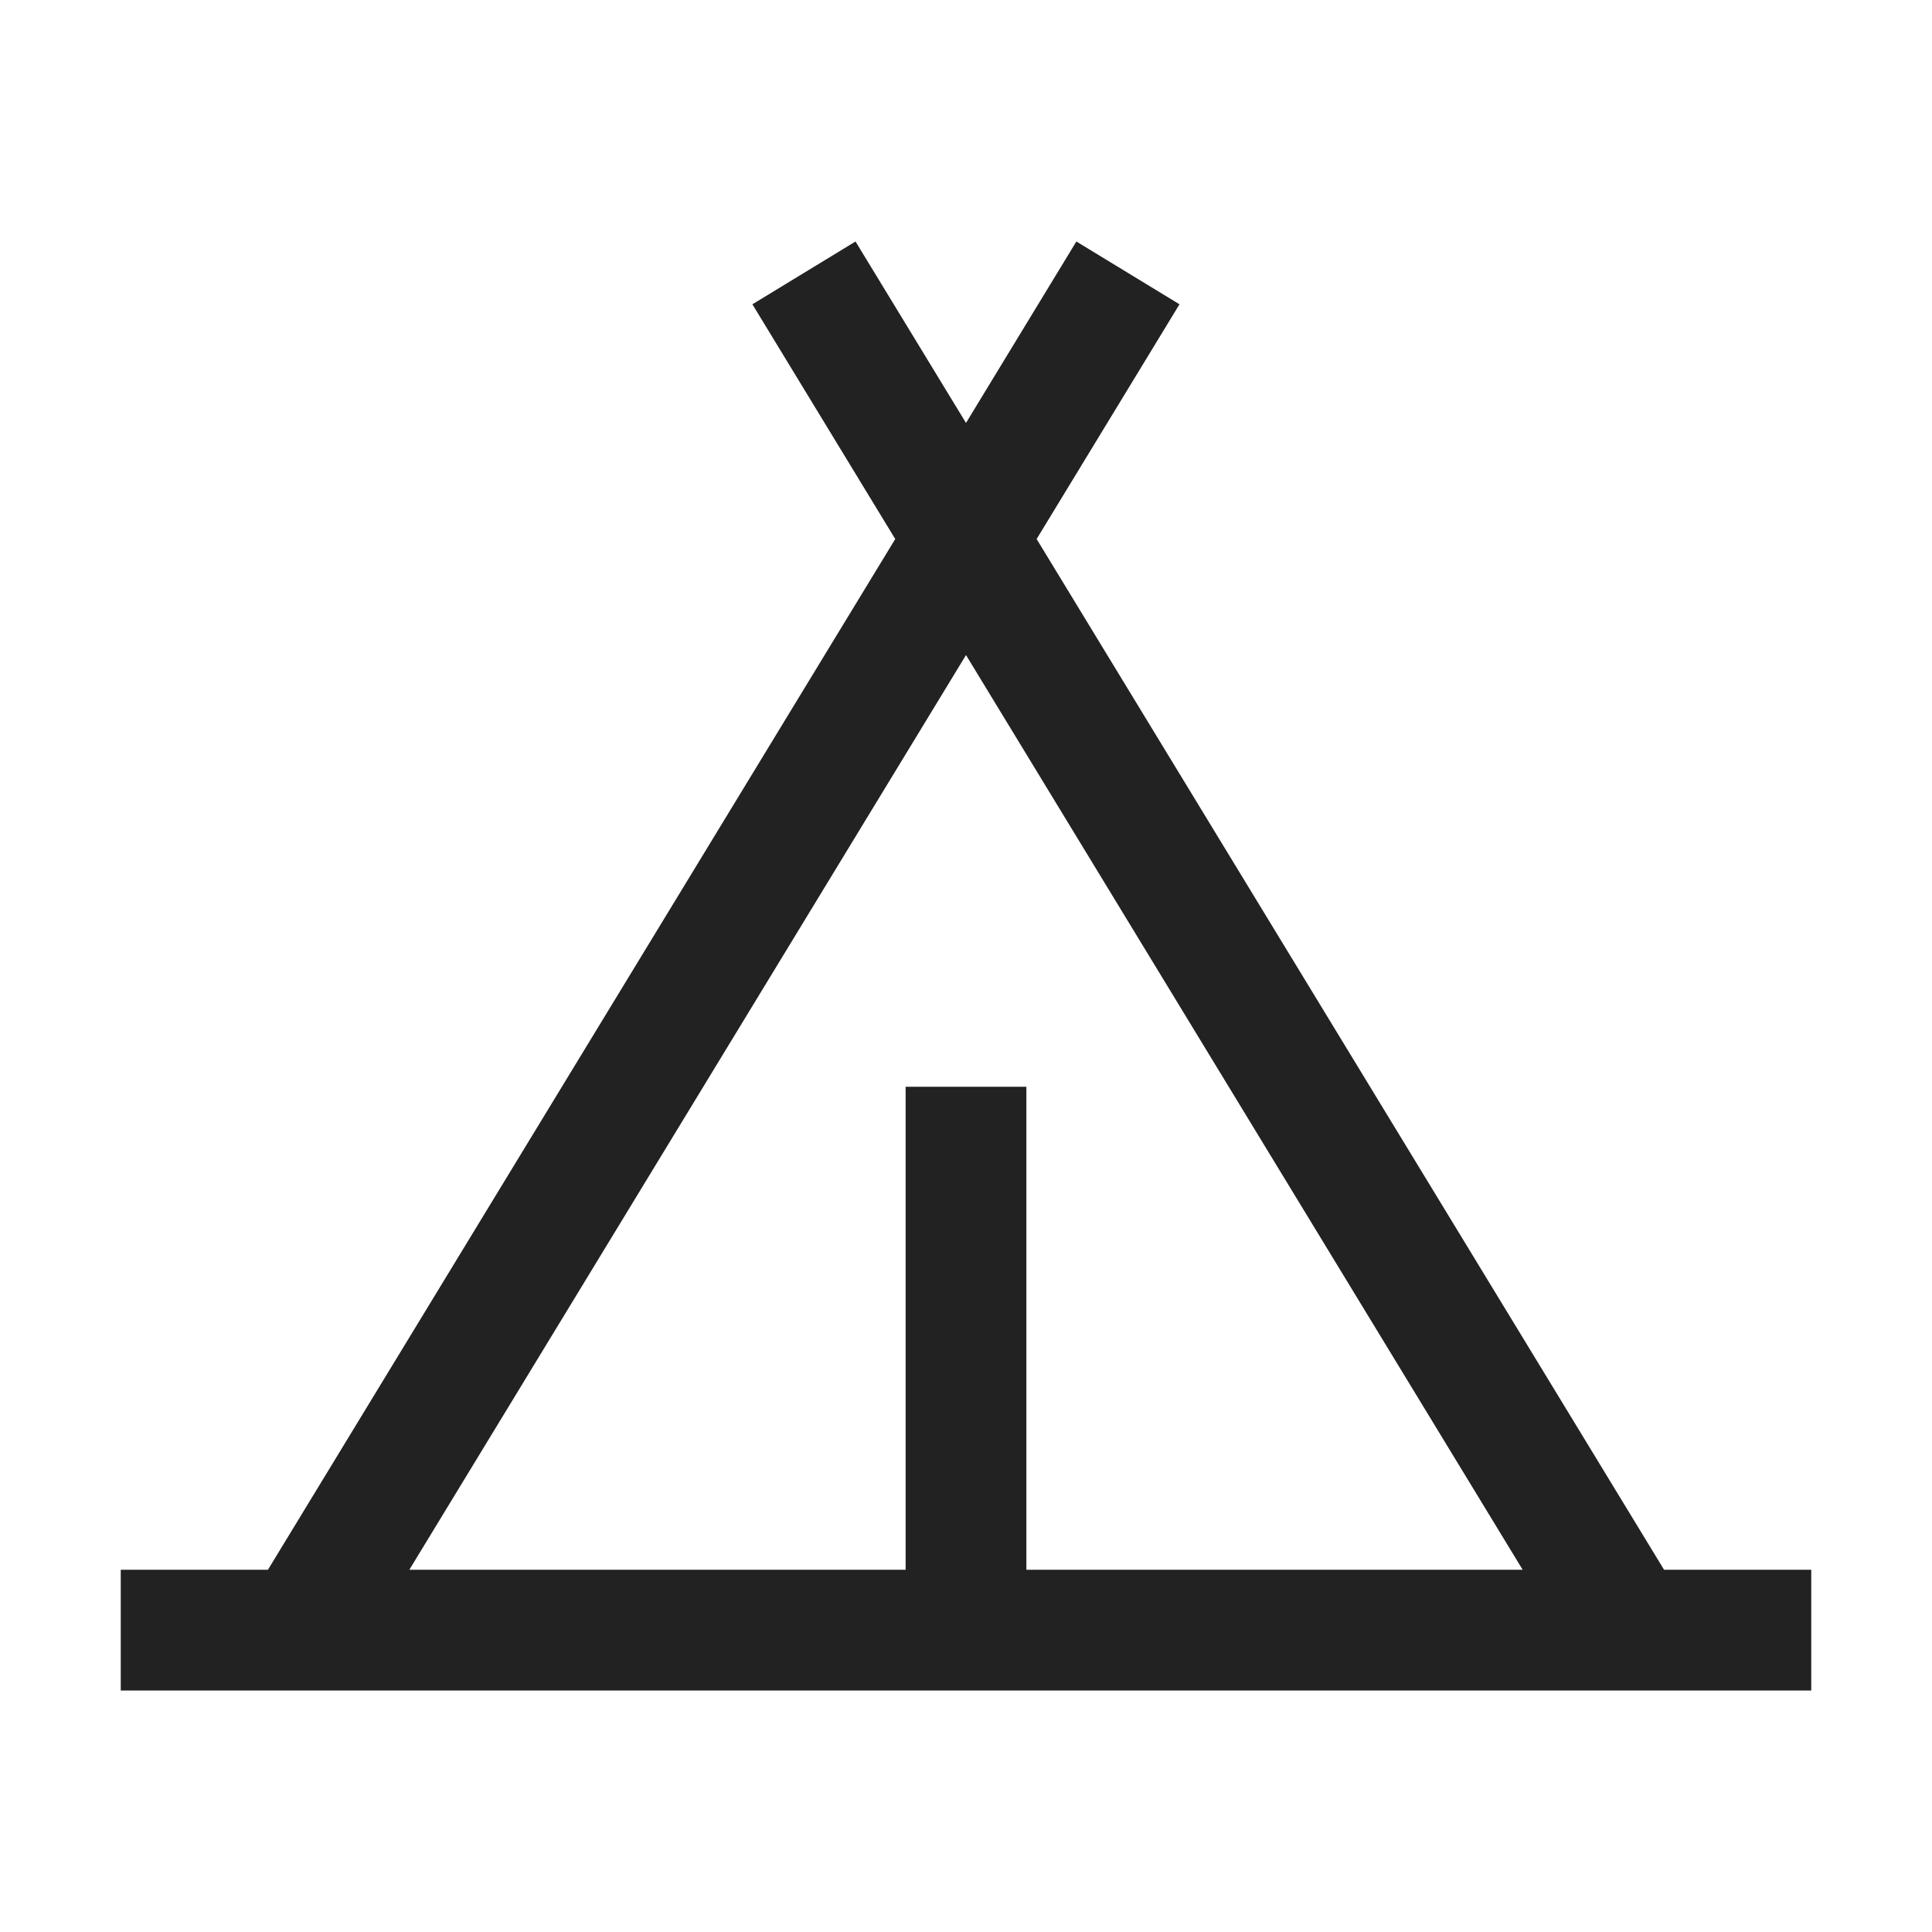
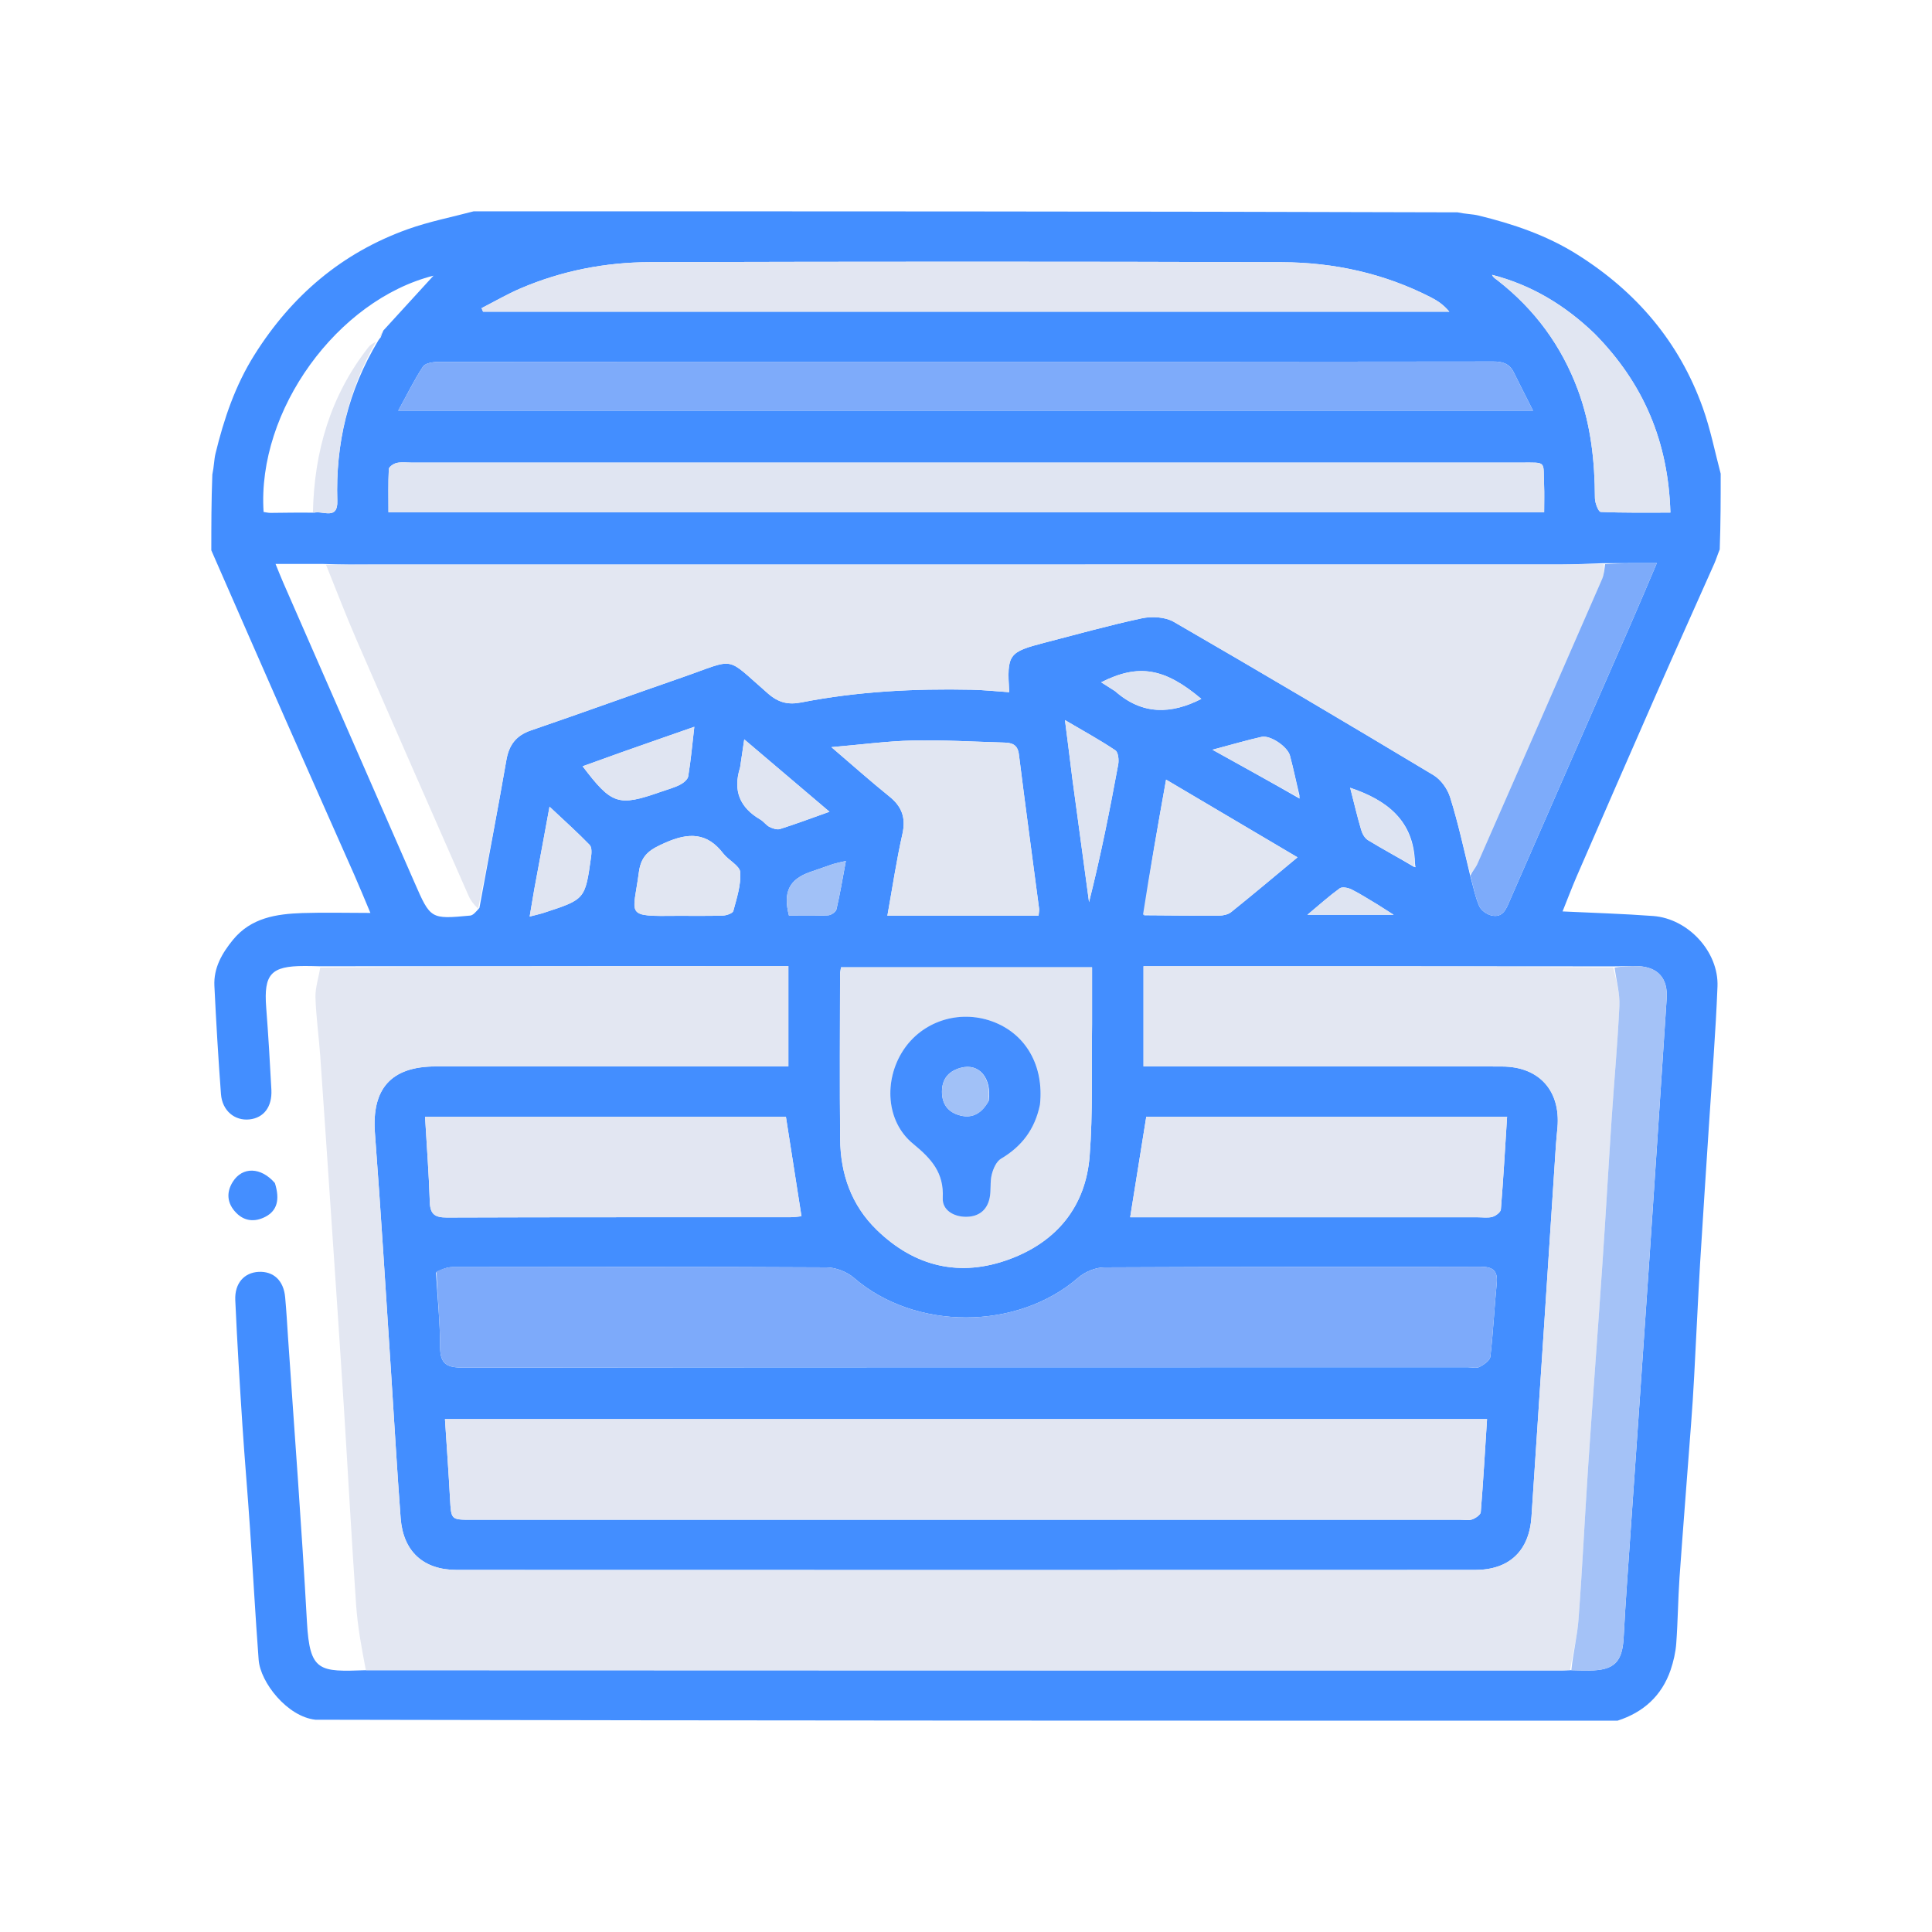
- <svg xmlns="http://www.w3.org/2000/svg" width="32" height="32" viewBox="0 0 32 32" fill="none">
-   <path fill-rule="evenodd" clip-rule="evenodd" d="M27.562 26L17.17 8.928l2.366-3.888L17.828 4L16 7.005L14.17 4l-1.708 1.04l2.366 3.888L4.438 26H2v2h28v-2zM16 10.85L25.22 26H17v-8h-2v8H6.78z" fill="#222" />
+ <svg xmlns="http://www.w3.org/2000/svg" width="100%" height="100%" viewBox="0 0 32 32" version="1.1" xml:space="preserve" style="fill-rule:evenodd;clip-rule:evenodd;stroke-linejoin:round;stroke-miterlimit:2;">
+   <g id="stash">
+     <path d="M3.5,9.115c-0,-0.408 -0,-0.816 0.017,-1.256c0.029,-0.137 0.028,-0.244 0.052,-0.345c0.14,-0.576 0.327,-1.131 0.647,-1.639c0.615,-0.978 1.447,-1.688 2.536,-2.078c0.354,-0.127 0.728,-0.2 1.094,-0.297c5.421,-0 10.842,-0 16.295,0.017c0.137,0.029 0.244,0.028 0.345,0.052c0.576,0.14 1.131,0.327 1.639,0.647c0.978,0.615 1.688,1.447 2.078,2.536c0.127,0.354 0.2,0.728 0.297,1.094c0,0.408 0,0.816 -0.016,1.254c-0.04,0.098 -0.06,0.168 -0.089,0.233c-0.318,0.716 -0.64,1.43 -0.955,2.147c-0.444,1.009 -0.883,2.02 -1.323,3.031c-0.084,0.195 -0.159,0.393 -0.236,0.585c0.519,0.025 1.012,0.039 1.503,0.076c0.576,0.044 1.085,0.591 1.063,1.167c-0.03,0.765 -0.092,1.528 -0.141,2.292c-0.049,0.764 -0.101,1.528 -0.147,2.292c-0.037,0.628 -0.065,1.257 -0.099,1.885c-0.014,0.258 -0.03,0.515 -0.05,0.772c-0.063,0.851 -0.132,1.701 -0.192,2.551c-0.025,0.363 -0.027,0.727 -0.054,1.089c-0.011,0.149 -0.046,0.3 -0.094,0.442c-0.148,0.428 -0.451,0.7 -0.879,0.838c-7.179,0 -14.358,0 -21.567,-0.016c-0.465,-0.051 -0.912,-0.617 -0.94,-0.993c-0.055,-0.729 -0.094,-1.459 -0.144,-2.188c-0.038,-0.566 -0.088,-1.132 -0.125,-1.699c-0.045,-0.689 -0.087,-1.378 -0.118,-2.068c-0.013,-0.281 0.148,-0.458 0.387,-0.47c0.247,-0.012 0.414,0.144 0.439,0.42c0.02,0.219 0.033,0.438 0.047,0.657c0.107,1.574 0.227,3.148 0.314,4.723c0.046,0.827 0.204,0.826 0.976,0.798c6.615,0.003 13.207,0.004 19.799,0.004c0.049,0 0.097,-0.004 0.168,-0.004c0.113,0.003 0.202,0.006 0.291,0.005c0.416,-0.002 0.554,-0.137 0.575,-0.55c0.015,-0.292 0.034,-0.584 0.054,-0.876c0.126,-1.815 0.253,-3.63 0.376,-5.446c0.097,-1.418 0.188,-2.836 0.282,-4.255c0.023,-0.336 -0.141,-0.526 -0.478,-0.54c-0.129,-0.005 -0.26,0.004 -0.412,0.004c-2.606,-0.003 -5.19,-0.003 -7.775,-0.003l0,1.66l0.304,0c0.993,0 1.986,0 2.979,0c0.887,0 1.773,-0.003 2.66,0.002c0.61,0.003 0.965,0.4 0.914,1.007c-0.008,0.097 -0.02,0.194 -0.026,0.292c-0.135,2.053 -0.267,4.106 -0.405,6.159c-0.037,0.566 -0.369,0.88 -0.933,0.88c-5.623,0.002 -11.245,0.002 -16.868,0c-0.554,0 -0.888,-0.308 -0.929,-0.858c-0.06,-0.794 -0.105,-1.59 -0.157,-2.385c-0.088,-1.331 -0.168,-2.663 -0.269,-3.993c-0.055,-0.733 0.266,-1.103 1.006,-1.104c1.848,-0 3.695,0 5.542,0l0.3,0l0,-1.663c-0.343,0 -0.667,-0 -0.991,0c-2.254,0.002 -4.508,0.005 -6.784,0.004c-0.095,-0.003 -0.168,-0.004 -0.241,-0.004c-0.555,-0 -0.675,0.135 -0.633,0.686c0.035,0.454 0.062,0.909 0.086,1.363c0.014,0.285 -0.126,0.466 -0.363,0.492c-0.244,0.026 -0.451,-0.143 -0.472,-0.419c-0.045,-0.597 -0.08,-1.196 -0.109,-1.794c-0.014,-0.296 0.125,-0.538 0.308,-0.762c0.3,-0.366 0.718,-0.428 1.149,-0.443c0.364,-0.012 0.729,-0.002 1.127,-0.002c-0.097,-0.23 -0.181,-0.436 -0.271,-0.64c-0.378,-0.855 -0.759,-1.709 -1.136,-2.565c-0.411,-0.933 -0.819,-1.867 -1.228,-2.801m19.925,5.246c0.006,0.001 0.013,0.001 0.02,0.002c-0.003,-0.012 -0.006,-0.025 -0.009,-0.077c-0.022,-0.69 -0.453,-1.03 -1.073,-1.238c0.062,0.241 0.115,0.469 0.181,0.693c0.018,0.065 0.059,0.141 0.113,0.174c0.248,0.151 0.505,0.289 0.768,0.446m-1.905,-1.137l0.012,-0.001c-0,-0 -0.017,-0.004 -0.008,-0.044c-0.053,-0.221 -0.1,-0.443 -0.158,-0.663c-0.041,-0.151 -0.327,-0.344 -0.472,-0.311c-0.248,0.056 -0.493,0.128 -0.812,0.213c0.521,0.289 0.979,0.543 1.438,0.806m-15.255,-7.583c0.01,-0.013 0.016,-0.027 0.043,-0.057c0.008,-0.028 0.016,-0.055 0.042,-0.11c0.296,-0.324 0.593,-0.649 0.83,-0.908c-1.589,0.401 -2.925,2.23 -2.814,3.914c0.037,0.005 0.076,0.015 0.115,0.015c0.227,-0.002 0.453,-0.007 0.724,-0.003c0.142,-0.037 0.393,0.129 0.382,-0.197c-0.031,-0.944 0.179,-1.826 0.678,-2.654m1.676,9.396c0.149,-0.815 0.304,-1.629 0.446,-2.446c0.043,-0.249 0.158,-0.407 0.404,-0.492c0.838,-0.287 1.67,-0.589 2.507,-0.879c0.92,-0.319 0.695,-0.363 1.425,0.269c0.173,0.15 0.333,0.188 0.551,0.145c0.93,-0.182 1.871,-0.23 2.815,-0.21c0.208,0.004 0.416,0.027 0.627,0.041c-0.04,-0.628 -0.013,-0.665 0.59,-0.821c0.535,-0.138 1.067,-0.288 1.607,-0.403c0.166,-0.035 0.385,-0.023 0.527,0.058c1.442,0.834 2.875,1.682 4.302,2.539c0.125,0.075 0.235,0.231 0.278,0.372c0.131,0.418 0.224,0.847 0.335,1.31c0.047,0.164 0.078,0.334 0.146,0.489c0.03,0.069 0.125,0.136 0.202,0.154c0.19,0.044 0.245,-0.109 0.304,-0.246c0.676,-1.546 1.353,-3.091 2.028,-4.637c0.132,-0.301 0.258,-0.604 0.407,-0.953c-0.321,0 -0.592,0 -0.906,0.002c-0.227,0.007 -0.455,0.021 -0.682,0.021c-6.567,0.001 -13.134,0.001 -19.701,0.001c-0.251,-0 -0.502,0.002 -0.795,-0.01l-0.794,-0c0.053,0.128 0.087,0.218 0.126,0.306c0.724,1.656 1.45,3.313 2.175,4.969c0.266,0.608 0.266,0.61 0.922,0.549c0.049,-0.005 0.094,-0.059 0.154,-0.128m7.693,8.468l-8.264,-0c0.03,0.467 0.061,0.894 0.084,1.323c0.019,0.343 0.015,0.344 0.356,0.344c5.46,0 10.92,-0 16.38,-0c0.065,-0 0.136,0.015 0.194,-0.006c0.056,-0.02 0.138,-0.075 0.142,-0.12c0.041,-0.5 0.069,-1.001 0.104,-1.541l-8.996,-0m-8.413,-2.428c0.025,0.412 0.068,0.825 0.069,1.238c0,0.289 0.124,0.337 0.383,0.337c5.548,-0.007 11.095,-0.006 16.642,-0.006c0.065,0 0.141,0.021 0.192,-0.006c0.072,-0.037 0.17,-0.105 0.178,-0.169c0.047,-0.402 0.066,-0.808 0.105,-1.212c0.022,-0.218 -0.066,-0.279 -0.277,-0.278c-2.074,0.006 -4.148,0 -6.222,0.011c-0.146,0.001 -0.32,0.073 -0.431,0.169c-1.011,0.879 -2.706,0.88 -3.716,0.004c-0.116,-0.1 -0.3,-0.172 -0.453,-0.173c-2.066,-0.011 -4.132,-0.008 -6.198,-0.005c-0.085,0 -0.17,0.033 -0.272,0.09m-0.422,-12.592l18.777,0c0,-0.174 0.005,-0.311 -0.001,-0.447c-0.018,-0.409 0.056,-0.376 -0.387,-0.376c-6.125,-0 -12.25,-0 -18.375,-0c-0.082,-0 -0.166,-0.012 -0.243,0.006c-0.051,0.011 -0.128,0.064 -0.13,0.101c-0.012,0.232 -0.006,0.464 -0.006,0.716l0.365,0m9.128,-2.493c-2.887,-0 -5.775,-0.001 -8.662,0.002c-0.089,0 -0.22,0.019 -0.259,0.078c-0.145,0.218 -0.259,0.456 -0.41,0.73l18.796,0c-0.12,-0.237 -0.221,-0.436 -0.32,-0.636c-0.07,-0.141 -0.18,-0.179 -0.337,-0.178c-2.92,0.005 -5.84,0.004 -8.808,0.004m2.161,10.96l-0,-0.931l-4.158,0c-0.008,0.053 -0.016,0.085 -0.016,0.116c-0.001,0.911 -0.008,1.822 0.002,2.733c0.006,0.574 0.185,1.091 0.604,1.499c0.63,0.614 1.381,0.791 2.201,0.487c0.779,-0.288 1.262,-0.87 1.327,-1.71c0.055,-0.712 0.03,-1.43 0.04,-2.194m1.599,-11.789l4.319,0c-0.096,-0.116 -0.197,-0.182 -0.304,-0.237c-0.775,-0.398 -1.609,-0.58 -2.47,-0.583c-3.489,-0.012 -6.979,-0.01 -10.468,-0.001c-0.736,0.002 -1.456,0.142 -2.138,0.433c-0.223,0.095 -0.433,0.218 -0.65,0.329c0.009,0.02 0.017,0.04 0.025,0.059c3.879,0 7.758,0 11.686,0m-10.206,13.333l-2.441,-0c0.029,0.496 0.064,0.956 0.079,1.416c0.006,0.204 0.089,0.254 0.283,0.254c1.895,-0.007 3.79,-0.004 5.685,-0.005c0.076,-0 0.151,-0.013 0.188,-0.016c-0.087,-0.559 -0.17,-1.09 -0.258,-1.649l-3.536,-0m13.282,-0l-3.777,-0c-0.093,0.578 -0.178,1.111 -0.267,1.666c0.083,-0 0.187,-0 0.291,-0c1.822,-0 3.644,-0 5.466,-0c0.082,-0 0.167,0.014 0.243,-0.007c0.055,-0.016 0.136,-0.076 0.14,-0.122c0.041,-0.5 0.069,-1.001 0.103,-1.537l-2.199,-0m-6.641,-3.329l1.08,-0c0.006,-0.066 0.012,-0.091 0.009,-0.114c-0.112,-0.853 -0.228,-1.706 -0.335,-2.559c-0.021,-0.167 -0.12,-0.192 -0.251,-0.195c-0.503,-0.014 -1.006,-0.045 -1.508,-0.034c-0.426,0.01 -0.85,0.068 -1.346,0.11c0.359,0.308 0.654,0.571 0.962,0.819c0.207,0.167 0.273,0.354 0.214,0.619c-0.099,0.439 -0.165,0.885 -0.249,1.354l1.424,-0m10.284,-9.646c-0.481,-0.462 -1.034,-0.8 -1.693,-0.969c0.02,0.048 0.063,0.069 0.099,0.098c0.61,0.477 1.051,1.078 1.322,1.805c0.216,0.58 0.281,1.182 0.283,1.796c-0,0.079 0.059,0.227 0.095,0.228c0.378,0.017 0.756,0.011 1.155,0.011c-0.034,-1.172 -0.442,-2.139 -1.261,-2.969m-7.456,9.64c0.414,0.002 0.828,0.008 1.242,0.005c0.068,-0.001 0.151,-0.019 0.201,-0.06c0.36,-0.289 0.713,-0.586 1.098,-0.906c-0.729,-0.431 -1.432,-0.846 -2.177,-1.287c-0.137,0.766 -0.268,1.497 -0.364,2.248m-7.71,0.008c0.244,-0.001 0.488,0.004 0.732,-0.004c0.061,-0.002 0.163,-0.037 0.174,-0.076c0.056,-0.211 0.129,-0.431 0.115,-0.642c-0.008,-0.109 -0.195,-0.198 -0.282,-0.311c-0.268,-0.35 -0.574,-0.348 -0.955,-0.18c-0.241,0.106 -0.403,0.192 -0.442,0.489c-0.096,0.733 -0.248,0.733 0.658,0.724m6.521,-2.272c0.092,0.681 0.185,1.363 0.277,2.045c0.193,-0.764 0.343,-1.521 0.483,-2.279c0.014,-0.076 0.001,-0.203 -0.047,-0.235c-0.253,-0.17 -0.522,-0.317 -0.835,-0.501c0.045,0.349 0.082,0.638 0.122,0.97m-7.473,-0.434c-0.21,0.075 -0.421,0.151 -0.638,0.229c0.484,0.636 0.589,0.67 1.29,0.425c0.107,-0.038 0.218,-0.067 0.319,-0.117c0.058,-0.029 0.131,-0.087 0.14,-0.141c0.043,-0.261 0.067,-0.525 0.101,-0.821c-0.414,0.144 -0.795,0.277 -1.212,0.425m-1.439,2.265c-0.023,0.14 -0.047,0.281 -0.076,0.453c0.108,-0.029 0.178,-0.043 0.246,-0.066c0.672,-0.22 0.673,-0.22 0.77,-0.915c0.01,-0.068 0.016,-0.167 -0.023,-0.206c-0.2,-0.206 -0.414,-0.398 -0.664,-0.633c-0.089,0.485 -0.166,0.905 -0.253,1.367m3.408,-2.007c-0.121,0.376 -0.002,0.656 0.336,0.853c0.056,0.032 0.095,0.093 0.151,0.122c0.053,0.026 0.126,0.051 0.176,0.035c0.261,-0.083 0.518,-0.179 0.819,-0.286c-0.481,-0.408 -0.928,-0.787 -1.412,-1.199c-0.026,0.181 -0.045,0.307 -0.07,0.475m6.219,-1.269c0.444,0.394 0.924,0.379 1.422,0.124c-0.609,-0.513 -1.04,-0.588 -1.659,-0.275c0.074,0.047 0.141,0.09 0.237,0.151m-4.682,2.861c-0.123,0.043 -0.246,0.085 -0.369,0.128c-0.35,0.12 -0.46,0.331 -0.357,0.725c0.211,-0 0.429,0.006 0.646,-0.005c0.05,-0.002 0.13,-0.055 0.14,-0.098c0.06,-0.256 0.103,-0.517 0.156,-0.802c-0.09,0.019 -0.136,0.029 -0.216,0.052m9.014,0.664c-0.14,-0.083 -0.276,-0.172 -0.422,-0.245c-0.056,-0.028 -0.154,-0.048 -0.195,-0.019c-0.173,0.125 -0.333,0.269 -0.537,0.439l1.43,0c-0.113,-0.072 -0.179,-0.115 -0.276,-0.175Z" style="fill:#438eff;fill-rule:nonzero;" />
+     <path d="M6.06,27.664c-0.07,-0.364 -0.137,-0.723 -0.162,-1.085c-0.076,-1.099 -0.135,-2.199 -0.204,-3.298c-0.062,-0.978 -0.129,-1.956 -0.195,-2.934c-0.064,-0.953 -0.128,-1.906 -0.195,-2.86c-0.023,-0.322 -0.069,-0.644 -0.079,-0.967c-0.004,-0.158 0.05,-0.317 0.079,-0.494c2.255,-0.021 4.509,-0.024 6.763,-0.026c0.324,-0 0.648,0 0.991,0l0,1.663l-0.3,0c-1.847,0 -3.694,-0 -5.542,0.001c-0.74,-0 -1.061,0.37 -1.006,1.103c0.101,1.33 0.181,2.662 0.269,3.993c0.052,0.795 0.097,1.591 0.157,2.385c0.041,0.55 0.375,0.858 0.929,0.858c5.623,0.002 11.245,0.002 16.868,0c0.564,0 0.896,-0.314 0.933,-0.88c0.138,-2.053 0.27,-4.106 0.405,-6.159c0.006,-0.098 0.018,-0.195 0.026,-0.292c0.051,-0.607 -0.304,-1.004 -0.914,-1.007c-0.887,-0.005 -1.773,-0.002 -2.66,-0.002c-0.993,0 -1.986,0 -2.979,0l-0.304,0l0,-1.66c2.585,-0 5.169,-0 7.78,0.021c0.054,0.228 0.112,0.436 0.102,0.641c-0.029,0.617 -0.086,1.231 -0.127,1.847c-0.055,0.827 -0.101,1.654 -0.158,2.481c-0.074,1.093 -0.158,2.186 -0.231,3.28c-0.057,0.851 -0.097,1.703 -0.161,2.554c-0.021,0.28 -0.092,0.556 -0.14,0.834c-0.049,0.003 -0.097,0.007 -0.146,0.007c-6.592,-0 -13.184,-0.001 -19.799,-0.004Z" style="fill:#e3e7f2;fill-rule:nonzero;" />
+     <path d="M5.4,9.354c0.251,-0.001 0.502,-0.003 0.753,-0.003c6.567,-0 13.134,-0 19.701,-0.001c0.227,-0 0.455,-0.014 0.71,-0.005c0.01,0.093 0.002,0.176 -0.029,0.247c-0.686,1.573 -1.374,3.145 -2.064,4.715c-0.028,0.064 -0.079,0.117 -0.119,0.176c-0.108,-0.426 -0.201,-0.855 -0.332,-1.273c-0.043,-0.141 -0.153,-0.297 -0.278,-0.372c-1.427,-0.857 -2.86,-1.705 -4.302,-2.539c-0.142,-0.081 -0.361,-0.093 -0.527,-0.058c-0.54,0.115 -1.072,0.265 -1.607,0.403c-0.603,0.156 -0.63,0.193 -0.59,0.821c-0.211,-0.014 -0.419,-0.037 -0.627,-0.041c-0.944,-0.02 -1.885,0.028 -2.815,0.21c-0.218,0.043 -0.378,0.005 -0.551,-0.145c-0.73,-0.632 -0.505,-0.588 -1.425,-0.269c-0.837,0.29 -1.669,0.592 -2.507,0.879c-0.246,0.085 -0.361,0.243 -0.404,0.492c-0.142,0.817 -0.297,1.631 -0.468,2.459c-0.067,-0.062 -0.123,-0.133 -0.158,-0.213c-0.618,-1.406 -1.236,-2.812 -1.848,-4.221c-0.181,-0.416 -0.343,-0.841 -0.513,-1.262Z" style="fill:#e3e7f2;fill-rule:nonzero;" />
+     <path d="M7.37,23.505l17.26,-0c-0.035,0.54 -0.063,1.041 -0.104,1.541c-0.004,0.045 -0.086,0.1 -0.142,0.12c-0.058,0.021 -0.129,0.006 -0.194,0.006c-5.46,-0 -10.92,0 -16.38,-0c-0.341,-0 -0.337,-0.001 -0.356,-0.344c-0.023,-0.429 -0.054,-0.856 -0.084,-1.323Z" style="fill:#e2e6f2;fill-rule:nonzero;" />
+     <path d="M7.23,21.057c0.093,-0.037 0.178,-0.07 0.263,-0.07c2.066,-0.003 4.132,-0.006 6.197,0.005c0.154,0.001 0.338,0.073 0.454,0.173c1.01,0.876 2.705,0.875 3.716,-0.004c0.111,-0.096 0.285,-0.168 0.431,-0.169c2.074,-0.011 4.148,-0.005 6.222,-0.011c0.211,-0.001 0.299,0.06 0.277,0.278c-0.039,0.404 -0.058,0.81 -0.105,1.212c-0.008,0.064 -0.106,0.132 -0.178,0.169c-0.051,0.027 -0.127,0.006 -0.192,0.006c-5.547,0 -11.094,-0.001 -16.642,0.006c-0.259,-0 -0.383,-0.048 -0.383,-0.337c-0.001,-0.413 -0.044,-0.826 -0.06,-1.258Z" style="fill:#7daafa;fill-rule:nonzero;" />
+     <path d="M25.576,8.485l-19.142,0c0,-0.252 -0.006,-0.484 0.006,-0.716c0.002,-0.037 0.079,-0.09 0.13,-0.101c0.077,-0.018 0.161,-0.006 0.243,-0.006c6.125,-0 12.25,-0 18.375,0c0.443,0 0.369,-0.033 0.387,0.376c0.006,0.136 0.001,0.273 0.001,0.447Z" style="fill:#e0e5f2;fill-rule:nonzero;" />
+     <path d="M15.951,5.992c2.944,-0 5.864,0.001 8.784,-0.004c0.157,-0.001 0.267,0.037 0.337,0.178c0.099,0.2 0.2,0.399 0.32,0.636l-18.796,0c0.151,-0.274 0.265,-0.512 0.41,-0.73c0.039,-0.059 0.17,-0.078 0.259,-0.078c2.887,-0.003 5.775,-0.002 8.686,-0.002Z" style="fill:#7eabfa;fill-rule:nonzero;" />
+     <path d="M18.088,16.977c-0.01,0.739 0.015,1.457 -0.04,2.169c-0.065,0.84 -0.548,1.422 -1.327,1.71c-0.82,0.304 -1.571,0.127 -2.201,-0.487c-0.419,-0.408 -0.599,-0.925 -0.605,-1.499c-0.009,-0.911 -0.002,-1.822 -0.001,-2.733c-0,-0.031 0.008,-0.063 0.016,-0.116l4.158,0l-0,0.956m-0.861,1.3c0.069,-0.63 -0.241,-1.16 -0.794,-1.36c-0.555,-0.201 -1.167,0.002 -1.479,0.489c-0.315,0.491 -0.28,1.17 0.169,1.538c0.307,0.252 0.513,0.48 0.492,0.899c-0.01,0.194 0.171,0.307 0.374,0.311c0.213,0.004 0.36,-0.103 0.403,-0.314c0.026,-0.126 0.003,-0.263 0.035,-0.387c0.024,-0.096 0.076,-0.216 0.153,-0.261c0.343,-0.203 0.561,-0.487 0.647,-0.915Z" style="fill:#e1e6f2;fill-rule:nonzero;" />
+     <path d="M19.662,5.163l-11.661,0c-0.008,-0.019 -0.016,-0.039 -0.025,-0.059c0.217,-0.111 0.427,-0.234 0.65,-0.329c0.682,-0.291 1.402,-0.431 2.138,-0.433c3.489,-0.009 6.979,-0.011 10.468,0.001c0.861,0.003 1.695,0.185 2.47,0.583c0.107,0.055 0.208,0.121 0.304,0.237c-1.44,0 -2.88,0 -4.344,0Z" style="fill:#e2e6f2;fill-rule:nonzero;" />
+     <path d="M7.04,18.496l5.977,-0c0.088,0.559 0.171,1.09 0.258,1.649c-0.037,0.003 -0.113,0.016 -0.188,0.016c-1.895,0.001 -3.79,-0.002 -5.685,0.005c-0.194,0 -0.277,-0.05 -0.283,-0.254c-0.015,-0.46 -0.05,-0.92 -0.079,-1.416Z" style="fill:#e2e6f2;fill-rule:nonzero;" />
+     <path d="M18.986,18.496l5.976,-0c-0.034,0.536 -0.062,1.037 -0.103,1.537c-0.004,0.046 -0.085,0.106 -0.14,0.122c-0.076,0.021 -0.161,0.007 -0.243,0.007c-1.822,-0 -3.644,-0 -5.466,-0c-0.104,-0 -0.208,-0 -0.291,-0c0.089,-0.555 0.174,-1.088 0.267,-1.666Z" style="fill:#e2e6f2;fill-rule:nonzero;" />
+     <path d="M26.027,27.664c0.026,-0.281 0.097,-0.557 0.118,-0.837c0.064,-0.851 0.104,-1.703 0.161,-2.554c0.073,-1.094 0.157,-2.187 0.231,-3.28c0.057,-0.827 0.103,-1.654 0.158,-2.481c0.041,-0.616 0.098,-1.23 0.127,-1.847c0.01,-0.205 -0.048,-0.413 -0.08,-0.638c0.125,-0.021 0.256,-0.03 0.385,-0.025c0.337,0.014 0.501,0.204 0.478,0.54c-0.094,1.419 -0.185,2.837 -0.282,4.255c-0.123,1.816 -0.25,3.631 -0.376,5.446c-0.02,0.292 -0.039,0.584 -0.054,0.876c-0.021,0.413 -0.159,0.548 -0.575,0.55c-0.089,0.001 -0.178,-0.002 -0.291,-0.005Z" style="fill:#a4c2f7;fill-rule:nonzero;" />
+     <path d="M17.202,15.167l-2.504,-0c0.084,-0.469 0.15,-0.915 0.249,-1.354c0.059,-0.265 -0.007,-0.452 -0.214,-0.619c-0.308,-0.248 -0.603,-0.511 -0.963,-0.819c0.497,-0.042 0.921,-0.1 1.346,-0.11c0.503,-0.011 1.006,0.02 1.509,0.034c0.131,0.003 0.23,0.028 0.251,0.195c0.106,0.853 0.223,1.706 0.335,2.559c0.003,0.023 -0.003,0.048 -0.009,0.114Z" style="fill:#e1e6f2;fill-rule:nonzero;" />
+     <path d="M24.354,14.501c0.038,-0.077 0.089,-0.13 0.117,-0.194c0.69,-1.57 1.378,-3.142 2.064,-4.715c0.031,-0.071 0.039,-0.154 0.05,-0.248c0.265,-0.017 0.536,-0.017 0.857,-0.017c-0.149,0.349 -0.275,0.652 -0.407,0.953c-0.675,1.546 -1.352,3.091 -2.028,4.637c-0.059,0.137 -0.114,0.29 -0.304,0.246c-0.077,-0.018 -0.172,-0.085 -0.202,-0.154c-0.068,-0.155 -0.099,-0.325 -0.147,-0.508Z" style="fill:#7dabfa;fill-rule:nonzero;" />
+     <path d="M26.418,5.533c0.807,0.818 1.215,1.785 1.249,2.957c-0.399,-0 -0.777,0.006 -1.155,-0.011c-0.036,-0.001 -0.095,-0.149 -0.095,-0.228c-0.002,-0.614 -0.067,-1.216 -0.283,-1.796c-0.271,-0.727 -0.712,-1.328 -1.322,-1.805c-0.036,-0.029 -0.079,-0.05 -0.099,-0.098c0.659,0.169 1.212,0.507 1.705,0.981Z" style="fill:#e1e6f2;fill-rule:nonzero;" />
+     <path d="M18.932,15.15c0.114,-0.74 0.245,-1.471 0.382,-2.237c0.745,0.441 1.448,0.856 2.177,1.287c-0.385,0.32 -0.738,0.617 -1.098,0.906c-0.05,0.041 -0.133,0.059 -0.201,0.06c-0.414,0.003 -0.828,-0.003 -1.26,-0.016Z" style="fill:#e1e6f2;fill-rule:nonzero;" />
+     <path d="M11.216,15.169c-0.882,0.009 -0.73,0.009 -0.634,-0.724c0.039,-0.297 0.201,-0.383 0.442,-0.489c0.381,-0.168 0.687,-0.17 0.955,0.18c0.087,0.113 0.274,0.202 0.282,0.311c0.014,0.211 -0.059,0.431 -0.115,0.642c-0.011,0.039 -0.113,0.074 -0.174,0.076c-0.244,0.008 -0.488,0.003 -0.756,0.004Z" style="fill:#e1e6f2;fill-rule:nonzero;" />
+     <path d="M17.759,12.875c-0.038,-0.31 -0.075,-0.599 -0.12,-0.948c0.313,0.184 0.582,0.331 0.835,0.501c0.048,0.032 0.061,0.159 0.047,0.235c-0.14,0.758 -0.29,1.515 -0.483,2.278c-0.092,-0.681 -0.185,-1.363 -0.279,-2.066Z" style="fill:#dee4f2;fill-rule:nonzero;" />
+     <path d="M10.306,12.455c0.399,-0.14 0.78,-0.273 1.194,-0.417c-0.034,0.296 -0.058,0.56 -0.101,0.821c-0.009,0.054 -0.082,0.112 -0.14,0.141c-0.101,0.05 -0.212,0.079 -0.319,0.117c-0.701,0.245 -0.806,0.211 -1.29,-0.425c0.217,-0.078 0.428,-0.154 0.656,-0.237Z" style="fill:#e0e5f2;fill-rule:nonzero;" />
+     <path d="M8.854,14.707c0.082,-0.441 0.159,-0.861 0.248,-1.346c0.25,0.235 0.464,0.427 0.664,0.633c0.039,0.039 0.033,0.138 0.023,0.206c-0.097,0.695 -0.098,0.695 -0.77,0.915c-0.068,0.023 -0.138,0.037 -0.246,0.066c0.029,-0.172 0.052,-0.313 0.081,-0.474Z" style="fill:#e0e5f2;fill-rule:nonzero;" />
+     <path d="M12.26,12.7c0.022,-0.147 0.041,-0.273 0.067,-0.454c0.484,0.412 0.931,0.791 1.412,1.199c-0.301,0.107 -0.558,0.203 -0.819,0.286c-0.05,0.016 -0.123,-0.009 -0.176,-0.035c-0.056,-0.029 -0.095,-0.09 -0.151,-0.122c-0.338,-0.197 -0.457,-0.477 -0.333,-0.874Z" style="fill:#e0e5f2;fill-rule:nonzero;" />
+     <path d="M5.183,8.488c0.021,-1.009 0.29,-1.935 0.92,-2.738c0.028,-0.036 0.072,-0.061 0.126,-0.094c-0.463,0.813 -0.673,1.695 -0.642,2.639c0.011,0.326 -0.24,0.16 -0.404,0.193Z" style="fill:#e0e5f2;fill-rule:nonzero;" />
+     <path d="M21.519,13.214c-0.458,-0.253 -0.916,-0.507 -1.437,-0.796c0.319,-0.085 0.564,-0.157 0.812,-0.213c0.145,-0.033 0.431,0.16 0.472,0.311c0.058,0.22 0.105,0.442 0.154,0.682c-0.003,0.019 -0.001,0.016 -0.001,0.016Z" style="fill:#dee4f2;fill-rule:nonzero;" />
+     <path d="M18.462,11.443c-0.082,-0.052 -0.149,-0.095 -0.223,-0.142c0.619,-0.313 1.05,-0.238 1.659,0.275c-0.498,0.255 -0.978,0.27 -1.436,-0.133Z" style="fill:#dee4f2;fill-rule:nonzero;" />
+     <path d="M23.416,14.346c-0.254,-0.142 -0.511,-0.28 -0.759,-0.431c-0.054,-0.033 -0.095,-0.109 -0.113,-0.174c-0.066,-0.224 -0.119,-0.452 -0.181,-0.693c0.62,0.208 1.051,0.548 1.068,1.263c-0.005,0.025 -0.015,0.035 -0.015,0.035Z" style="fill:#dee4f2;fill-rule:nonzero;" />
+     <path d="M13.811,14.306c0.063,-0.016 0.109,-0.026 0.199,-0.045c-0.053,0.285 -0.096,0.546 -0.156,0.802c-0.01,0.043 -0.09,0.096 -0.14,0.098c-0.217,0.011 -0.435,0.005 -0.646,0.005c-0.103,-0.394 0.007,-0.605 0.357,-0.725c0.123,-0.043 0.246,-0.086 0.386,-0.135Z" style="fill:#a1c1f7;fill-rule:nonzero;" />
+     <path d="M22.823,14.985c0.082,0.052 0.148,0.094 0.261,0.167l-1.43,0c0.204,-0.17 0.364,-0.314 0.537,-0.439c0.041,-0.029 0.139,-0.009 0.195,0.019c0.146,0.073 0.282,0.162 0.437,0.253Z" style="fill:#dee4f2;fill-rule:nonzero;" />
+     <path d="M6.295,5.591c-0.003,-0.018 0.007,-0.044 0.027,-0.08c0.002,0.018 -0.006,0.045 -0.027,0.08Z" style="fill:#e0e5f2;fill-rule:nonzero;" />
+     <path d="M23.431,14.331c0.008,0.007 0.011,0.02 0.014,0.032c-0.007,-0.001 -0.014,-0.001 -0.025,-0.009c-0.004,-0.008 0.006,-0.018 0.011,-0.023Z" style="fill:#dee4f2;fill-rule:nonzero;" />
+     <path d="M21.516,13.218c-0.001,0.001 0.016,0.005 0.016,0.005c-0,-0 -0.012,0.001 -0.013,-0.004c-0,-0.005 -0.002,-0.002 -0.003,-0.001Z" style="fill:#dee4f2;fill-rule:nonzero;" />
+     <path d="M4.553,19.595c0.087,0.277 0.035,0.458 -0.156,0.558c-0.176,0.092 -0.35,0.076 -0.488,-0.068c-0.145,-0.15 -0.167,-0.33 -0.053,-0.511c0.159,-0.252 0.465,-0.247 0.697,0.021Z" style="fill:#448eff;fill-rule:nonzero;" />
+     <path d="M17.225,18.296c-0.084,0.409 -0.302,0.693 -0.645,0.896c-0.077,0.045 -0.129,0.165 -0.153,0.261c-0.032,0.124 -0.009,0.261 -0.035,0.387c-0.043,0.211 -0.19,0.318 -0.403,0.314c-0.203,-0.004 -0.384,-0.117 -0.374,-0.311c0.021,-0.419 -0.185,-0.647 -0.492,-0.899c-0.449,-0.368 -0.484,-1.047 -0.169,-1.538c0.312,-0.487 0.924,-0.69 1.479,-0.489c0.553,0.2 0.863,0.73 0.792,1.379m-0.848,-0.064c0.051,-0.377 -0.159,-0.628 -0.463,-0.546c-0.181,0.049 -0.298,0.16 -0.311,0.359c-0.012,0.202 0.068,0.355 0.262,0.419c0.21,0.071 0.382,0.002 0.512,-0.232Z" style="fill:#448eff;fill-rule:nonzero;" />
+     <path d="M16.368,18.25c-0.121,0.216 -0.293,0.285 -0.503,0.214c-0.194,-0.064 -0.274,-0.217 -0.262,-0.419c0.013,-0.199 0.13,-0.31 0.311,-0.359c0.304,-0.082 0.514,0.169 0.454,0.564Z" style="fill:#a1c1f7;fill-rule:nonzero;" />
+   </g>
</svg>
